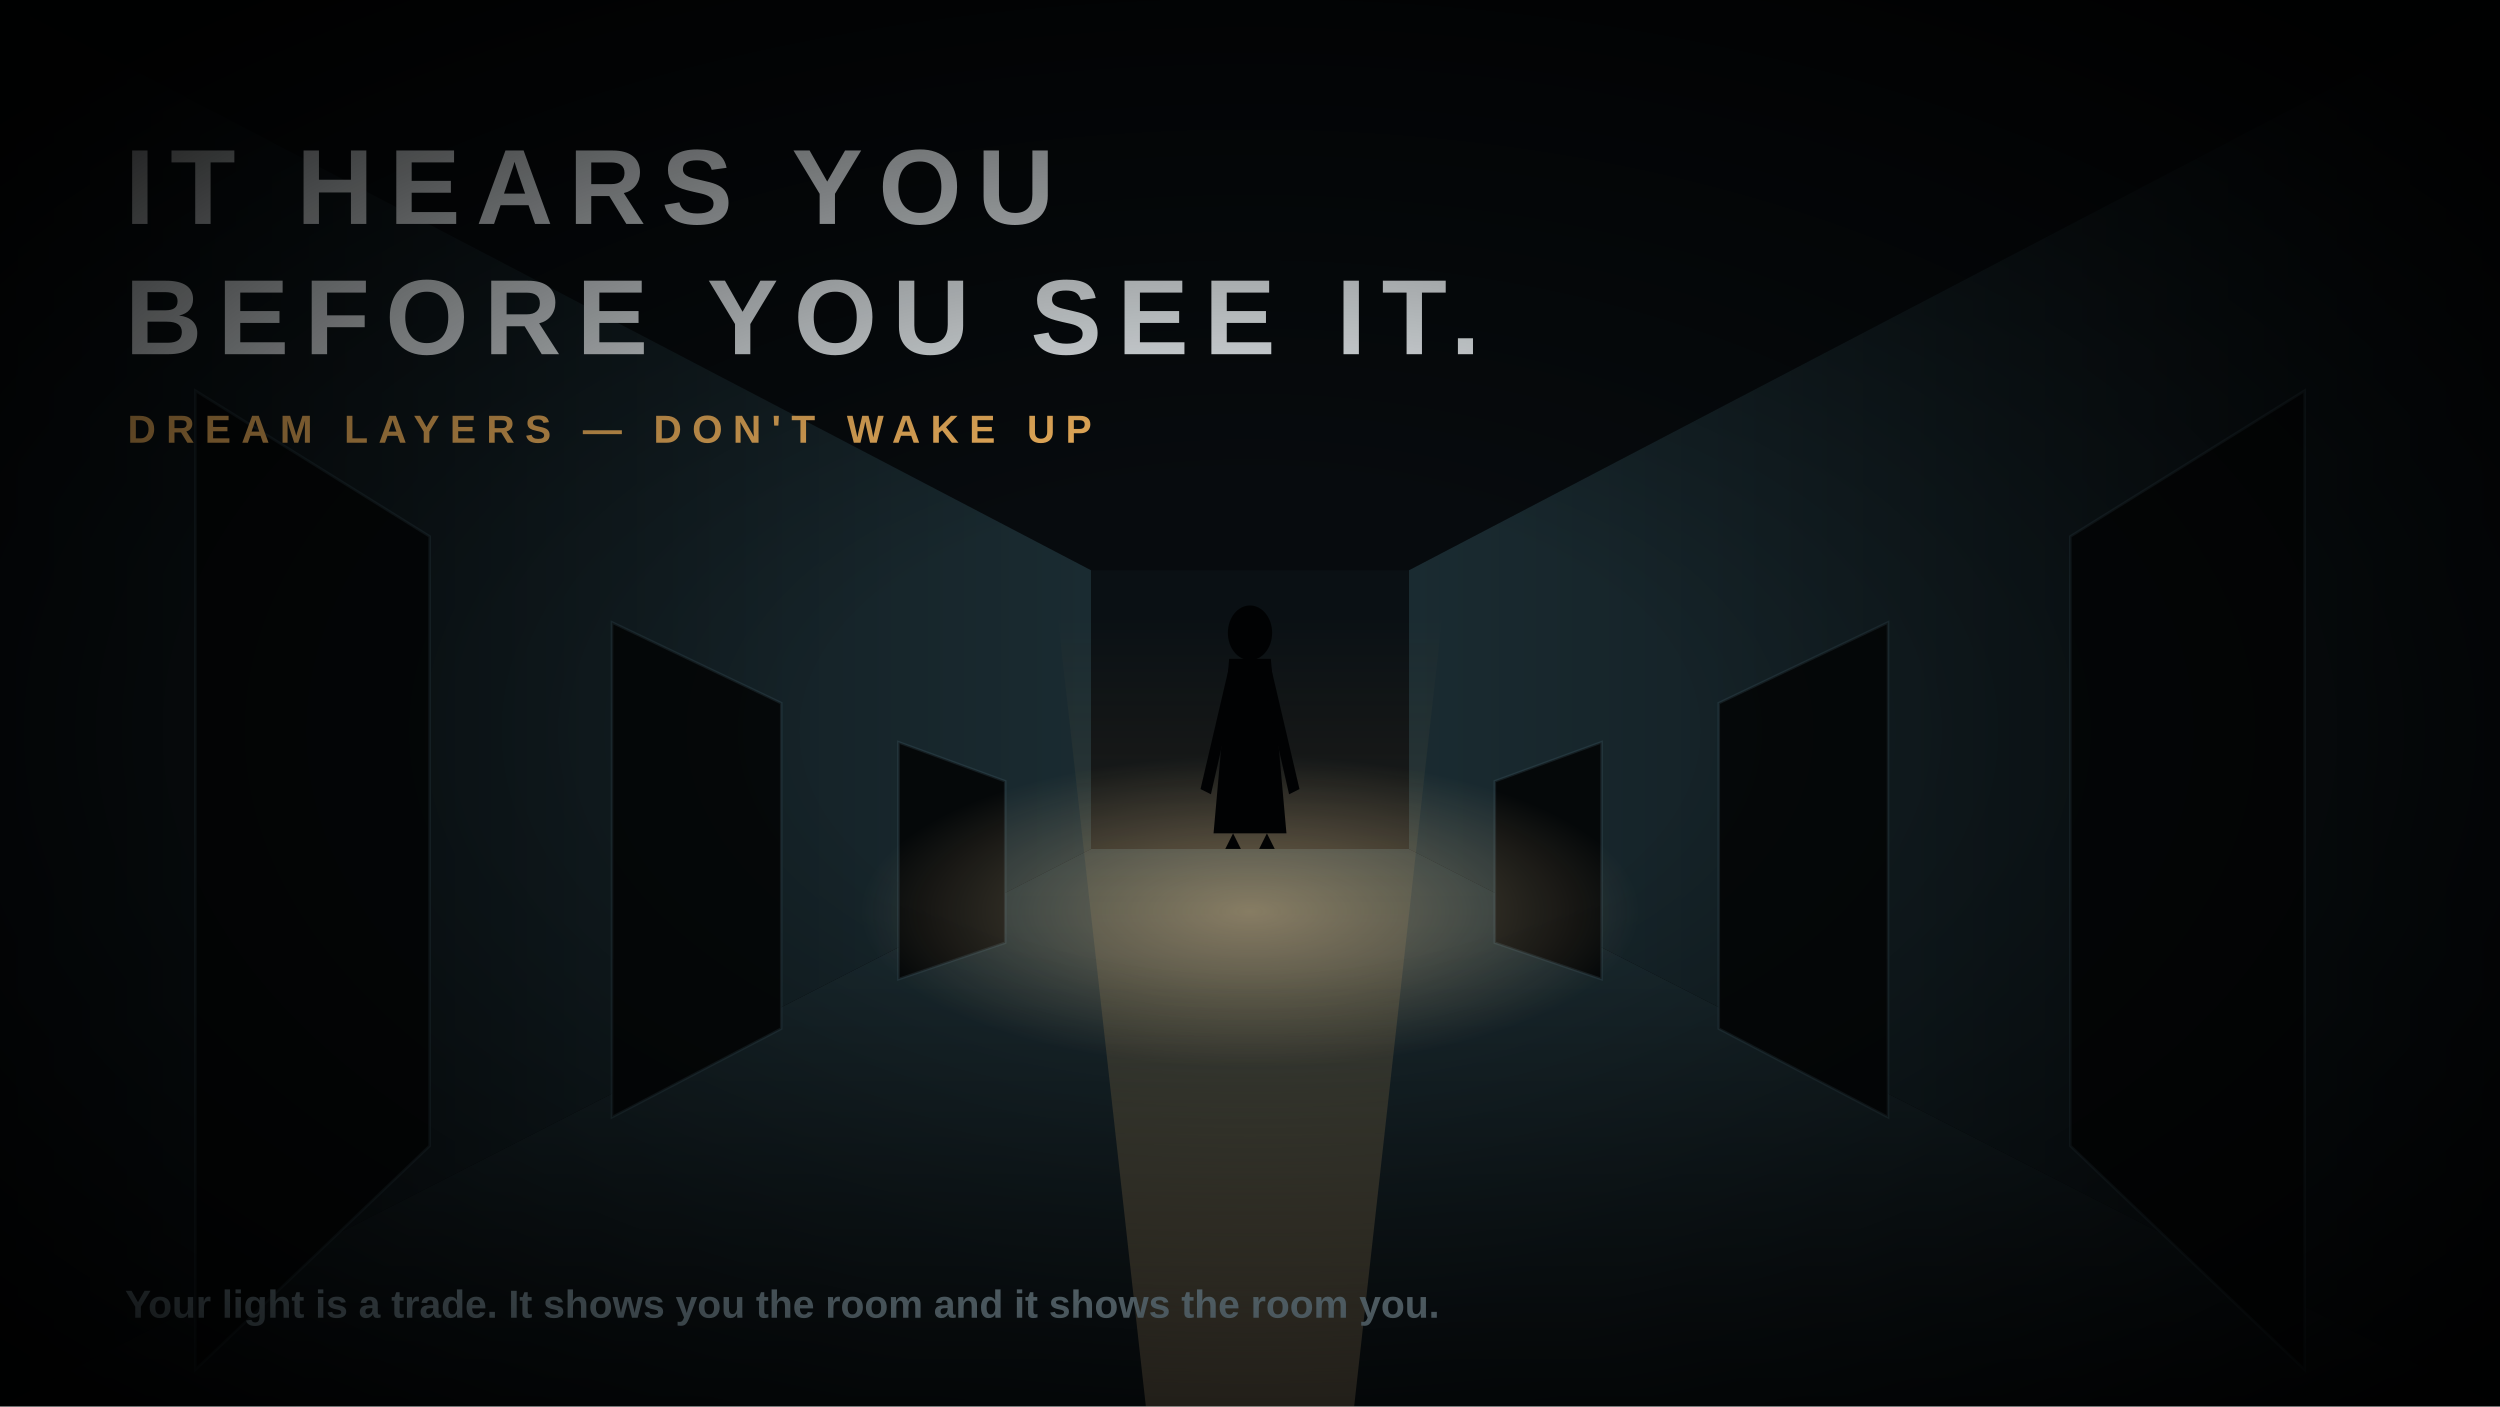
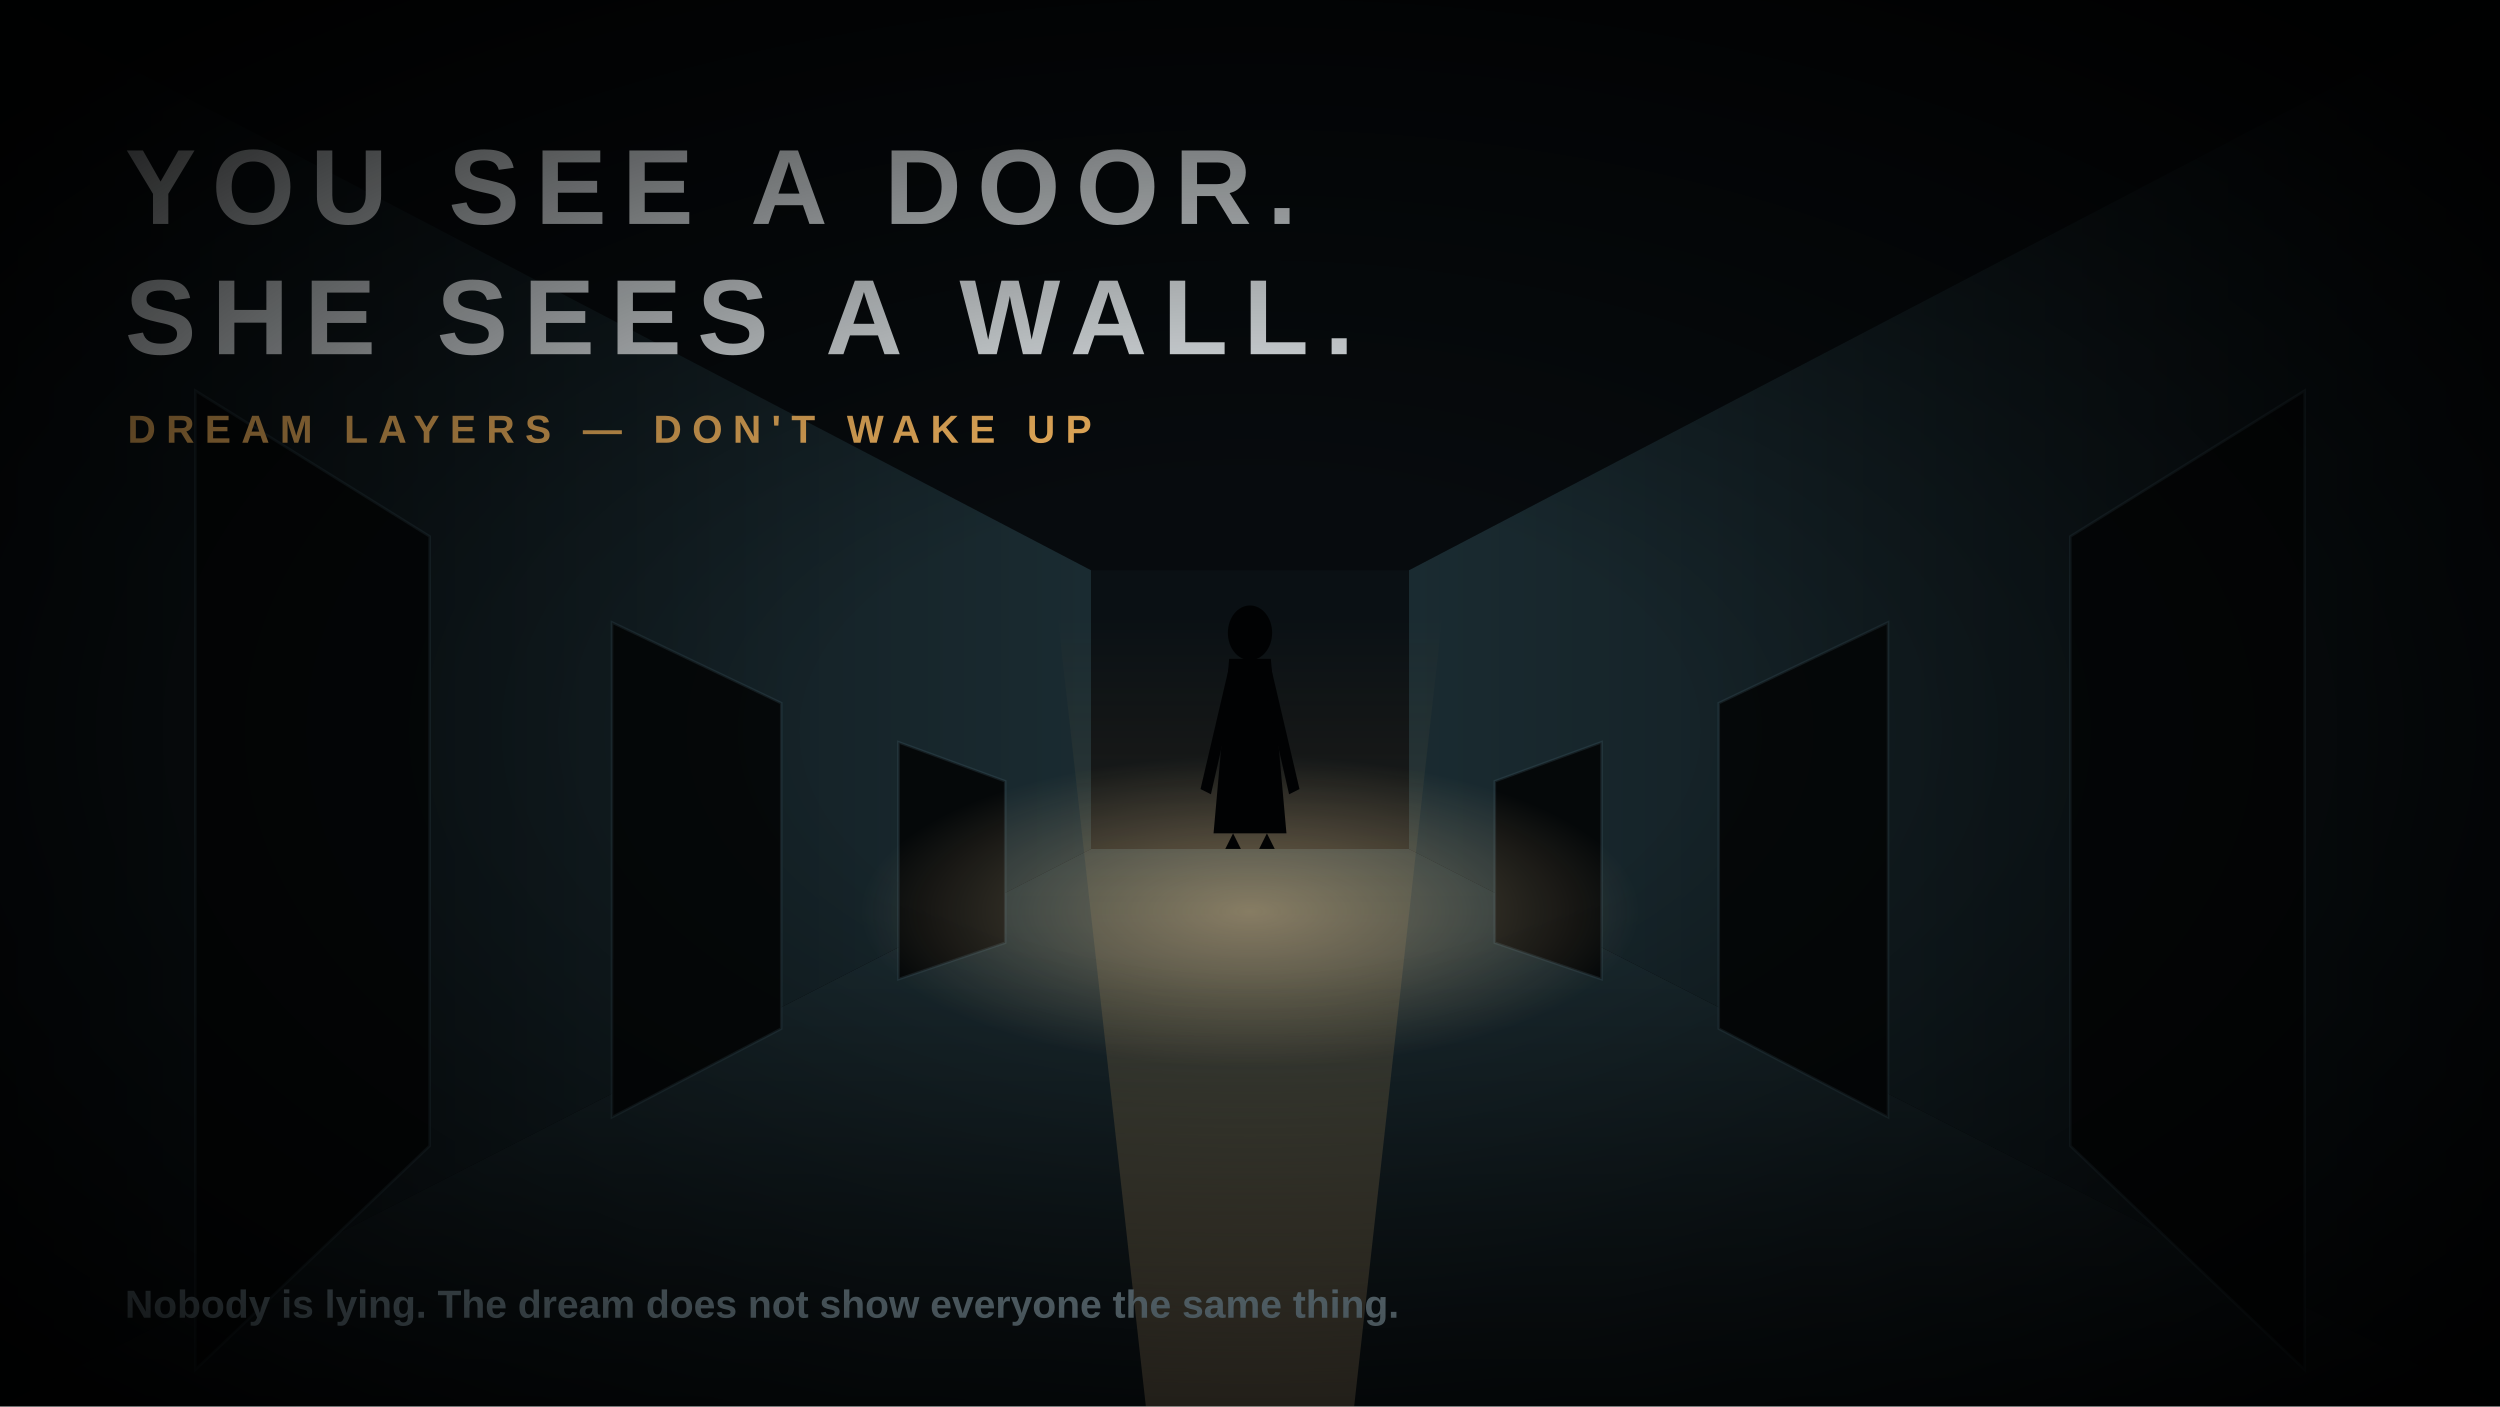
<svg xmlns="http://www.w3.org/2000/svg" width="1920" height="1080" viewBox="0 0 1920 1080">
  <defs>
    <linearGradient id="cw" x1="0" y1="0" x2="1" y2="0">
      <stop offset="0" stop-color="#080d10" />
      <stop offset="1" stop-color="#1a2b31" />
    </linearGradient>
    <linearGradient id="cw2" x1="1" y1="0" x2="0" y2="0">
      <stop offset="0" stop-color="#080d10" />
      <stop offset="1" stop-color="#1a2b31" />
    </linearGradient>
    <linearGradient id="cf" x1="0" y1="1" x2="0" y2="0">
      <stop offset="0" stop-color="#0b1114" />
      <stop offset="1" stop-color="#1d2f35" />
    </linearGradient>
    <linearGradient id="beam" x1="0" y1="1" x2="0" y2="0">
      <stop offset="0" stop-color="#ffd9a3" stop-opacity="0.30" />
      <stop offset="0.55" stop-color="#f2b45e" stop-opacity="0.12" />
      <stop offset="1" stop-color="#f2b45e" stop-opacity="0" />
    </linearGradient>
    <radialGradient id="pool" cx="0.5" cy="0.5" r="0.5">
      <stop offset="0" stop-color="#ffd9a3" stop-opacity="0.42" />
      <stop offset="1" stop-color="#ffd9a3" stop-opacity="0" />
    </radialGradient>
    <radialGradient id="vig" cx="0.5" cy="0.52" r="0.66">
      <stop offset="0.26" stop-color="#000" stop-opacity="0" />
      <stop offset="1" stop-color="#000" stop-opacity="0.94" />
    </radialGradient>
    <style>.t{font-family:'Liberation Sans','DejaVu Sans',sans-serif;font-weight:700}</style>
  </defs>
  <rect width="1920" height="1080" fill="#04070a" />
  <polygon points="0,0 838,438 1082,438 1920,0" fill="#070b0e" />
  <polygon points="0,1080 838,652 1082,652 1920,1080" fill="url(#cf)" />
  <polygon points="0,0 838,438 838,652 0,1080" fill="url(#cw)" />
  <polygon points="1920,0 1082,438 1082,652 1920,1080" fill="url(#cw2)" />
  <rect x="838" y="438" width="244" height="214" fill="#0a1014" />
  <g fill="#050809" stroke="#4d6f7c" stroke-opacity="0.22" stroke-width="2">
    <polygon points="150,300 330,412 330,880 150,1052" />
    <polygon points="470,478 600,540 600,790 470,858" />
    <polygon points="690,570 772,600 772,724 690,752" />
    <polygon points="1770,300 1590,412 1590,880 1770,1052" />
    <polygon points="1450,478 1320,540 1320,790 1450,858" />
    <polygon points="1230,570 1148,600 1148,724 1230,752" />
  </g>
  <polygon points="880,1080 1040,1080 1108,470 812,470" fill="url(#beam)" />
  <ellipse cx="960" cy="700" rx="300" ry="120" fill="url(#pool)" />
  <g fill="#010203">
    <ellipse cx="960" cy="486" rx="17" ry="21" />
    <path d="M944 506 L976 506 L988 640 L932 640 Z" />
    <path d="M947 640 L941 652 L953 652 Z" />
    <path d="M973 640 L979 652 L967 652 Z" />
    <path d="M944 512 L922 606 L930 610 L950 522 Z" />
    <path d="M976 512 L998 606 L990 610 L970 522 Z" />
  </g>
-   <text class="t" x="96" y="172" font-size="82" letter-spacing="12" fill="#eef4f7">IT HEARS YOU</text>
-   <text class="t" x="96" y="272" font-size="82" letter-spacing="12" fill="#eef4f7">BEFORE YOU SEE IT.</text>
+   <text class="t" x="96" y="172" font-size="82" letter-spacing="12" fill="#eef4f7">YOU SEE A DOOR.</text>
+   <text class="t" x="96" y="272" font-size="82" letter-spacing="12" fill="#eef4f7">SHE SEES A WALL.</text>
  <text class="t" x="98" y="340" font-size="30" letter-spacing="8" fill="#f2b45e">DREAM LAYERS — DON'T WAKE UP</text>
-   <text class="t" x="96" y="1012" font-size="30" fill="#8fa8b4">Your light is a trade. It shows you the room and it shows the room you.</text>
+   <text class="t" x="96" y="1012" font-size="30" fill="#8fa8b4">Nobody is lying. The dream does not show everyone the same thing.</text>
  <rect width="1920" height="1080" fill="url(#vig)" />
</svg>
